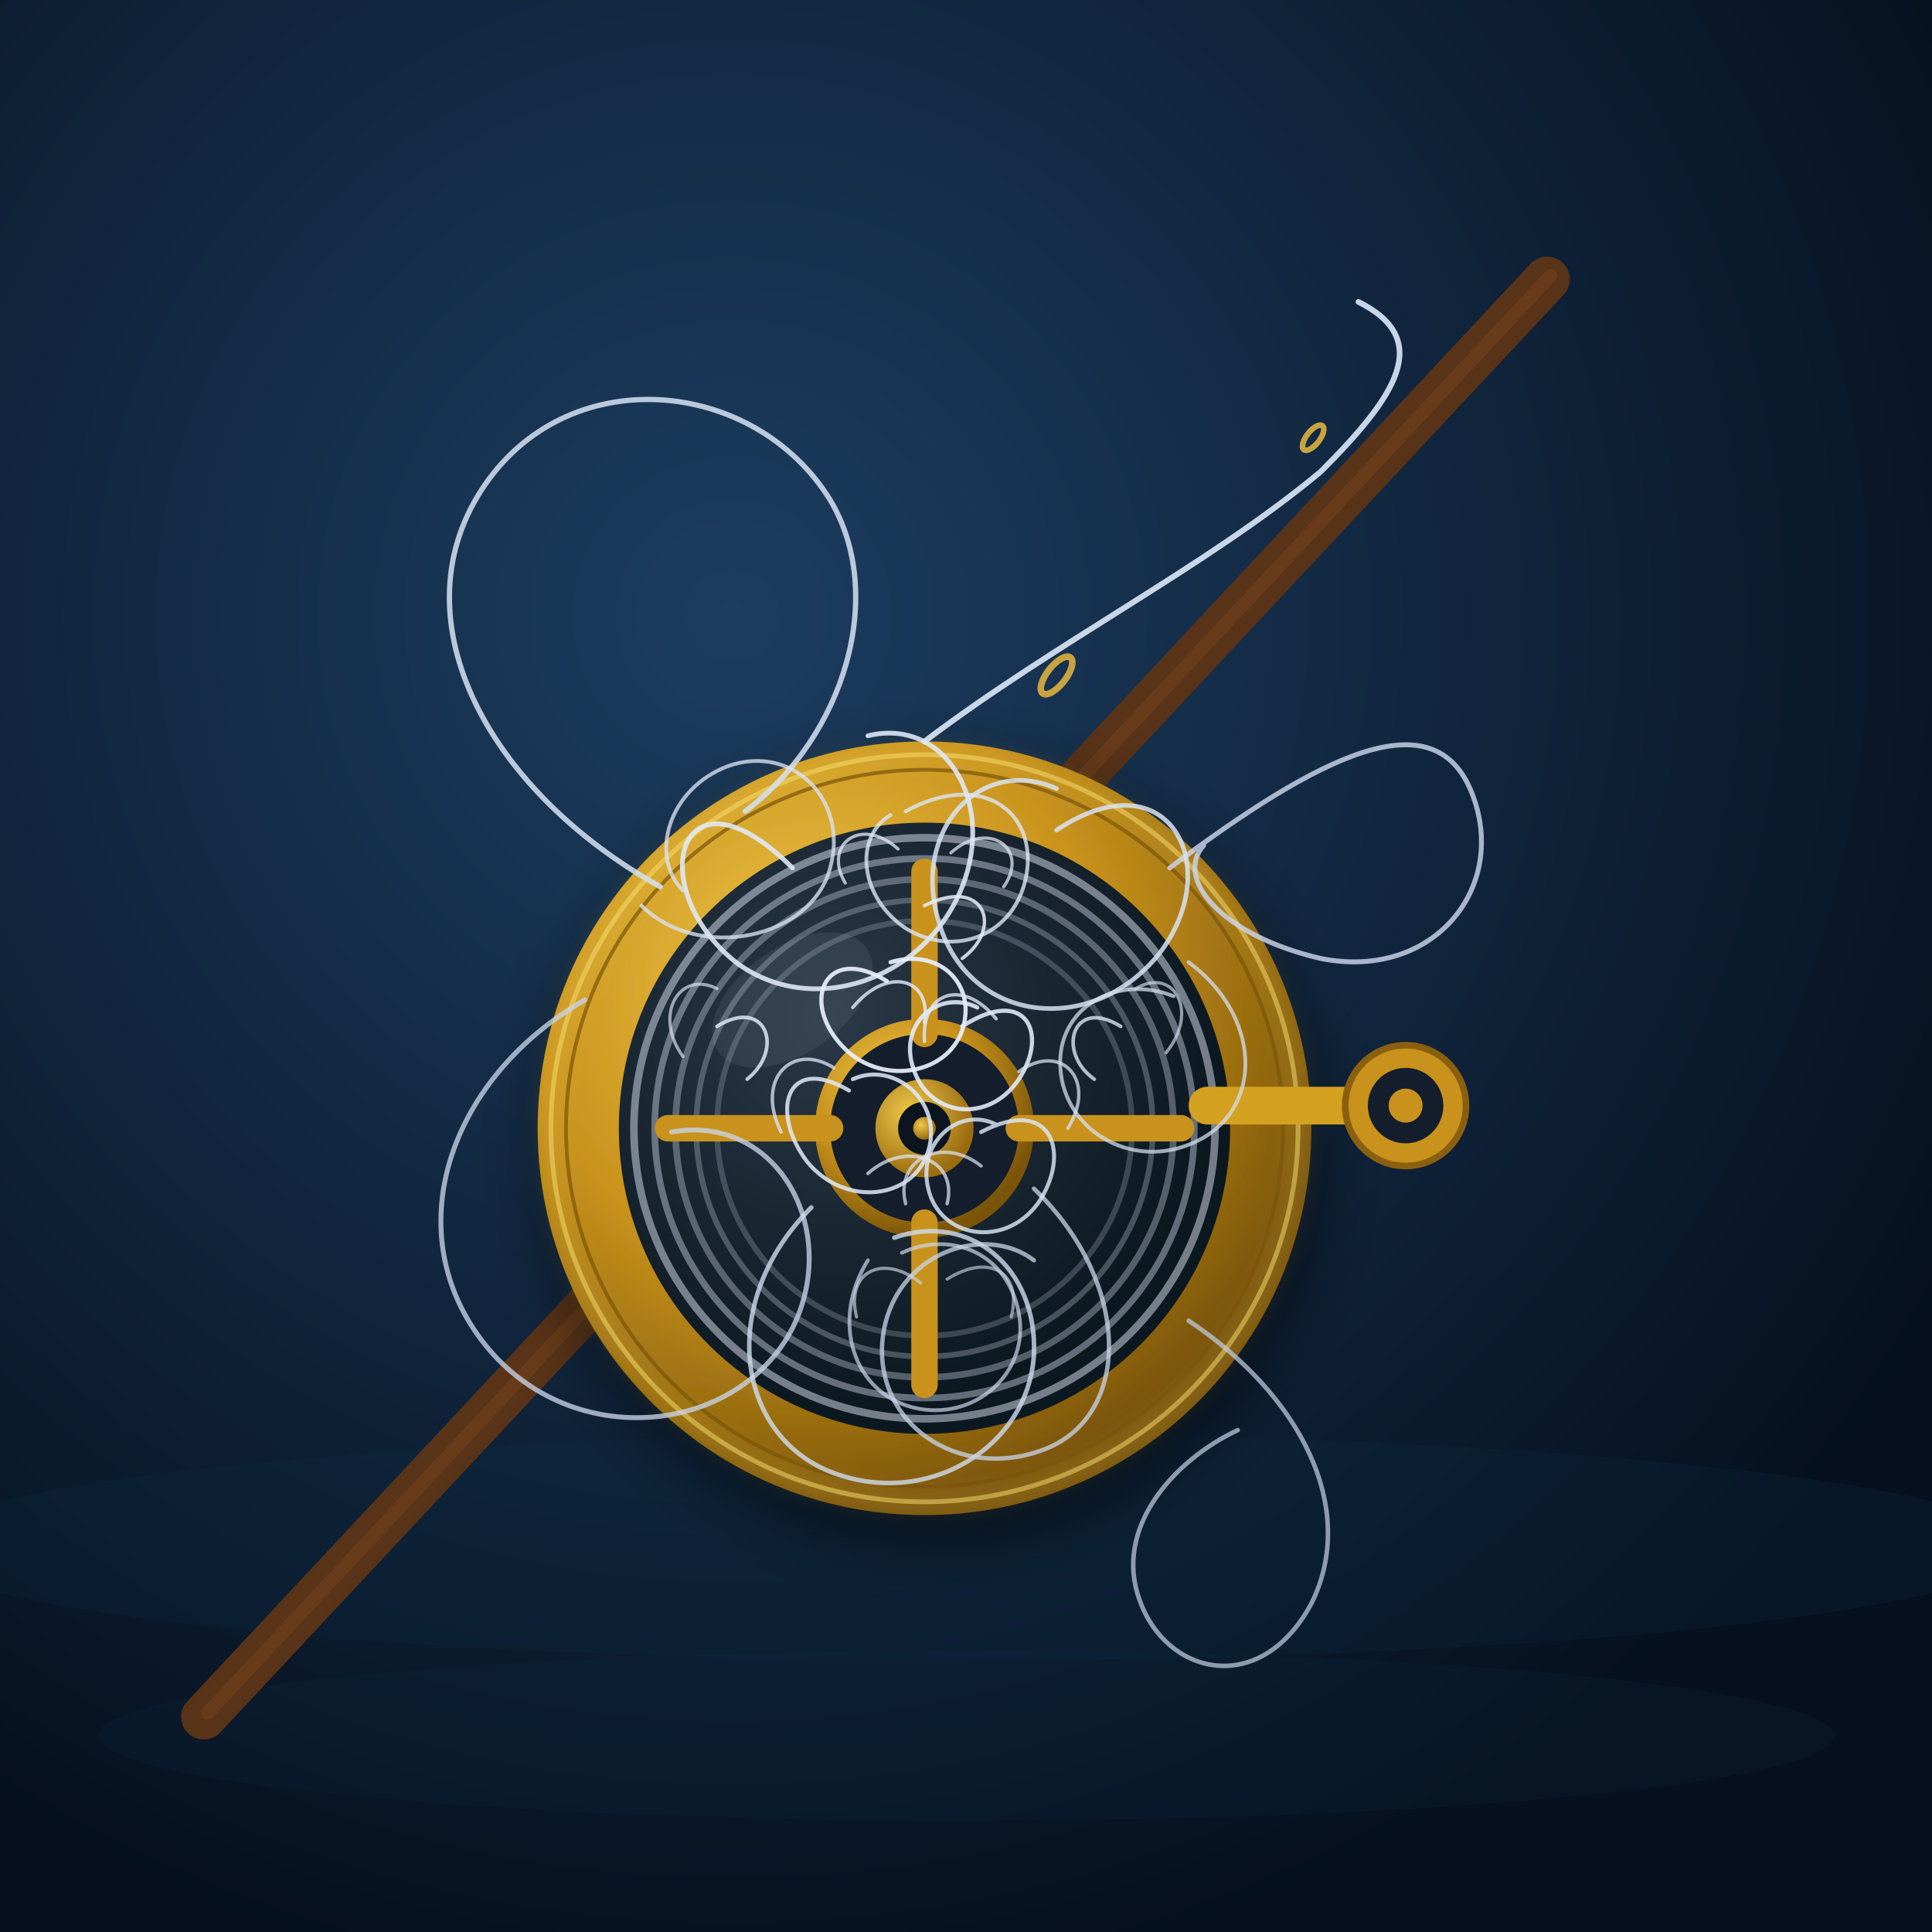
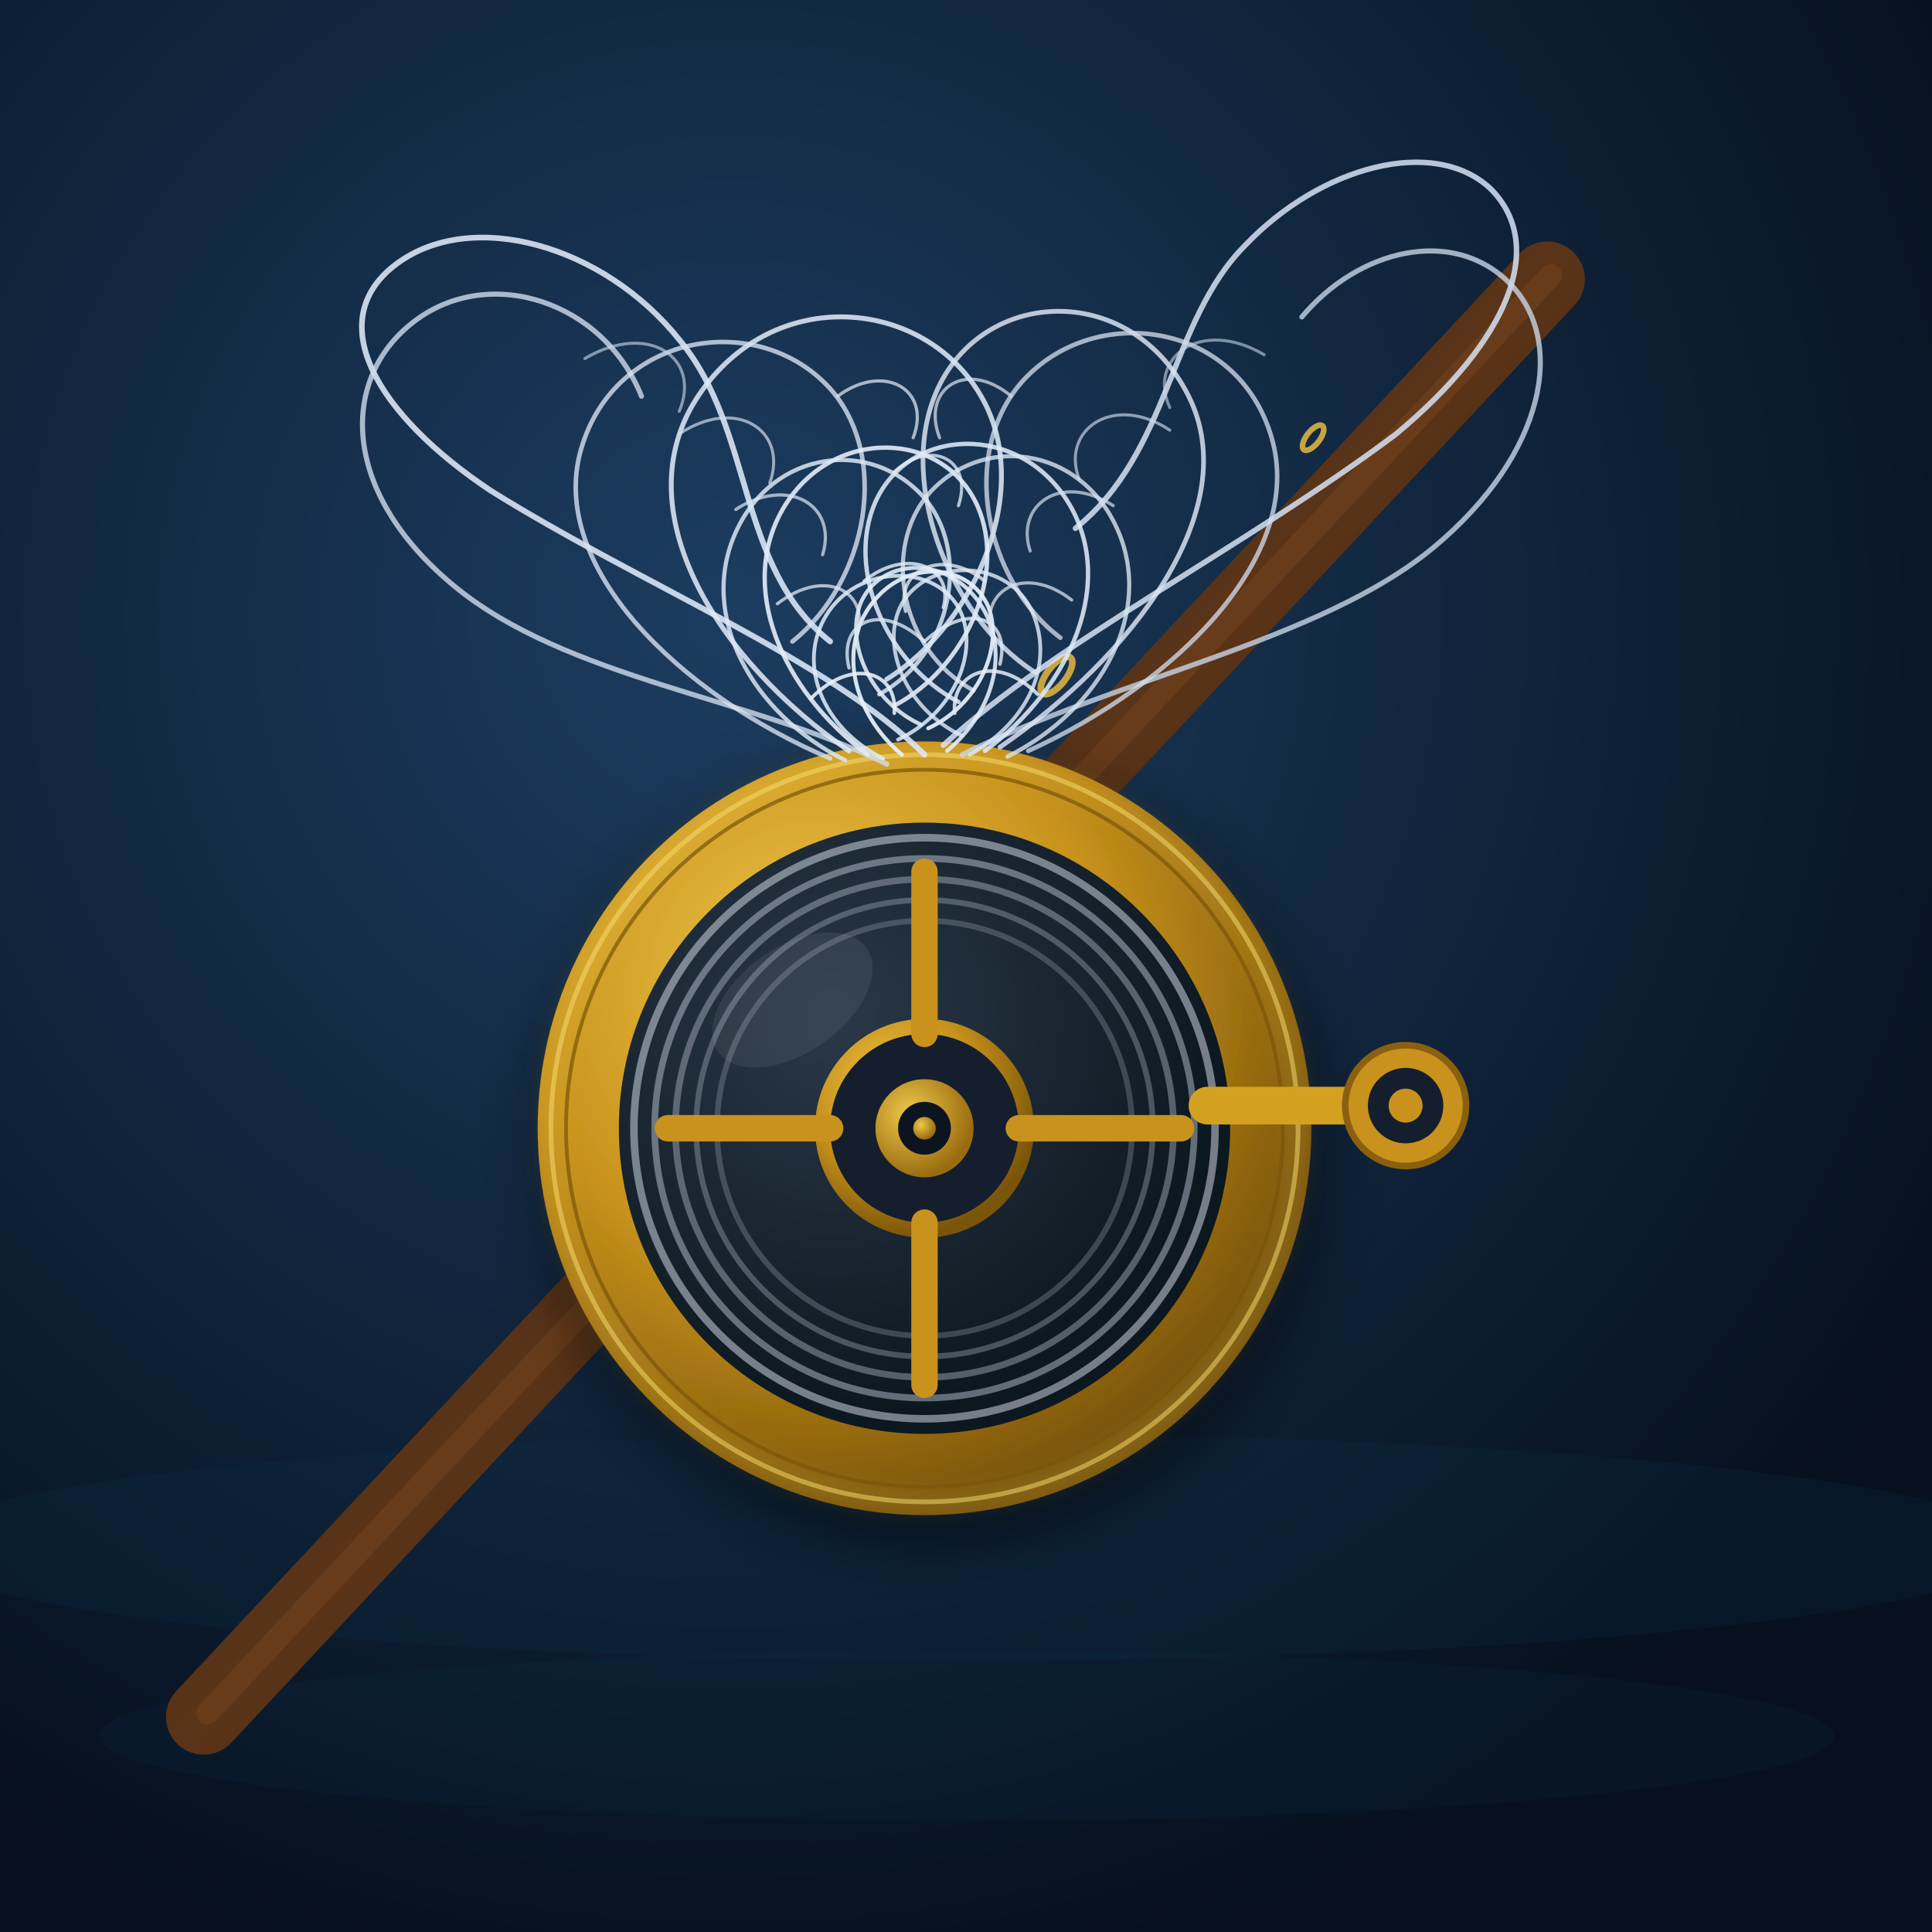
<svg xmlns="http://www.w3.org/2000/svg" viewBox="0 0 1024 1024">
  <defs>
    <radialGradient id="bg" cx="38%" cy="32%" r="72%">
      <stop offset="0%" stop-color="#1c3d60" />
      <stop offset="100%" stop-color="#06101e" />
    </radialGradient>
    <radialGradient id="reelBody" cx="36%" cy="32%" r="68%">
      <stop offset="0%" stop-color="#f0c84a" />
      <stop offset="55%" stop-color="#c8921c" />
      <stop offset="100%" stop-color="#7a5408" />
    </radialGradient>
    <radialGradient id="spoolFill" cx="35%" cy="32%" r="65%">
      <stop offset="0%" stop-color="#2a3848" />
      <stop offset="100%" stop-color="#0c1820" />
    </radialGradient>
    <radialGradient id="hub" cx="35%" cy="35%" r="65%">
      <stop offset="0%" stop-color="#f0c84a" />
      <stop offset="100%" stop-color="#9a6c10" />
    </radialGradient>
    <linearGradient id="rodGrad" x1="0%" y1="0%" x2="100%" y2="100%">
      <stop offset="0%" stop-color="#3c2010" />
      <stop offset="50%" stop-color="#5a3418" />
      <stop offset="100%" stop-color="#1a0c04" />
    </linearGradient>
    <filter id="reelShadow" x="-15%" y="-15%" width="130%" height="130%">
      <feDropShadow dx="4" dy="12" stdDeviation="18" flood-color="#000" flood-opacity="0.6" />
    </filter>
    <filter id="rimGlow" x="-5%" y="-5%" width="110%" height="110%">
      <feGaussianBlur stdDeviation="6" result="blur" />
      <feMerge>
        <feMergeNode in="blur" />
        <feMergeNode in="SourceGraphic" />
      </feMerge>
    </filter>
  </defs>
  <rect width="1024" height="1024" fill="url(#bg)" />
  <ellipse cx="512" cy="820" rx="560" ry="60" fill="#0d2a42" opacity="0.25" />
  <ellipse cx="512" cy="920" rx="460" ry="45" fill="#0d2a42" opacity="0.18" />
-   <line x1="108" y1="910" x2="820" y2="148" stroke="url(#rodGrad)" stroke-width="24" stroke-linecap="round" />
-   <line x1="110" y1="908" x2="822" y2="146" stroke="#7a4420" stroke-width="7" stroke-linecap="round" opacity="0.45" />
+   <line x1="108" y1="910" x2="820" y2="148" stroke="url(#rodGrad)" stroke-width="40" stroke-linecap="round" />
+   <line x1="110" y1="908" x2="822" y2="146" stroke="#7a4420" stroke-width="12" stroke-linecap="round" opacity="0.45" />
  <g transform="translate(340,572) rotate(-52)">
    <ellipse rx="16" ry="7" fill="none" stroke="#c8a440" stroke-width="4" />
  </g>
  <g transform="translate(560,358) rotate(-52)">
    <ellipse rx="12" ry="5" fill="none" stroke="#c8a440" stroke-width="3.5" />
  </g>
  <g transform="translate(696,232) rotate(-52)">
    <ellipse rx="8" ry="3.5" fill="none" stroke="#c8a440" stroke-width="3" />
  </g>
  <rect x="408" y="540" width="150" height="44" rx="10" fill="#b07c18" transform="rotate(-52,483,562)" />
  <circle cx="490" cy="598" r="205" fill="url(#reelBody)" filter="url(#reelShadow)" />
  <circle cx="490" cy="598" r="198" fill="none" stroke="#f8e070" stroke-width="2.5" opacity="0.55" filter="url(#rimGlow)" />
  <circle cx="490" cy="598" r="190" fill="none" stroke="#7a5408" stroke-width="2" opacity="0.7" />
  <circle cx="490" cy="598" r="162" fill="url(#spoolFill)" />
  <circle cx="490" cy="598" r="154" fill="none" stroke="#d4dcea" stroke-width="4" opacity="0.52" />
  <circle cx="490" cy="598" r="143" fill="none" stroke="#cad2e2" stroke-width="3.5" opacity="0.46" />
  <circle cx="490" cy="598" r="132" fill="none" stroke="#c0c8d8" stroke-width="3.5" opacity="0.40" />
  <circle cx="490" cy="598" r="121" fill="none" stroke="#b8c0d0" stroke-width="3" opacity="0.34" />
  <circle cx="490" cy="598" r="110" fill="none" stroke="#b0b8c8" stroke-width="3" opacity="0.28" />
  <circle cx="490" cy="598" r="58" fill="url(#reelBody)" />
  <circle cx="490" cy="598" r="50" fill="#141e2c" />
  <line x1="490" y1="548" x2="490" y2="462" stroke="#c8921c" stroke-width="14" stroke-linecap="round" />
  <line x1="490" y1="648" x2="490" y2="734" stroke="#c8921c" stroke-width="14" stroke-linecap="round" />
  <line x1="440" y1="598" x2="354" y2="598" stroke="#c8921c" stroke-width="14" stroke-linecap="round" />
  <line x1="540" y1="598" x2="626" y2="598" stroke="#c8921c" stroke-width="14" stroke-linecap="round" />
  <circle cx="490" cy="598" r="26" fill="url(#hub)" />
  <circle cx="490" cy="598" r="14" fill="#0c1420" />
  <circle cx="490" cy="598" r="6" fill="url(#hub)" />
  <rect x="630" y="576" width="110" height="20" rx="10" fill="#d4a020" />
  <circle cx="745" cy="586" r="32" fill="#c8921c" stroke="#8a6010" stroke-width="3.5" />
  <circle cx="745" cy="586" r="20" fill="#141e2c" />
  <circle cx="745" cy="586" r="9" fill="#c8921c" />
  <ellipse cx="420" cy="530" rx="48" ry="28" fill="white" opacity="0.07" transform="rotate(-35,420,530)" />
-   <path d="M 490 393 C 560 340 640 300 700 250 C 740 210 760 180 720 160" fill="none" stroke="#dce8f8" stroke-width="3" stroke-linecap="round" opacity="0.90" />
-   <path d="M 350 470 C 260 420 210 330 255 260 C 300 190 400 200 440 265 C 470 315 448 390 395 430" fill="none" stroke="#d4e0f0" stroke-width="2.8" stroke-linecap="round" opacity="0.86" />
-   <path d="M 620 460 C 700 400 760 370 780 420 C 800 470 760 520 700 508 C 648 496 622 466 638 448" fill="none" stroke="#ccd6ea" stroke-width="2.6" stroke-linecap="round" opacity="0.82" />
-   <path d="M 310 530 C 240 570 210 650 255 710 C 300 770 390 762 420 704 C 446 652 412 590 356 600" fill="none" stroke="#c8d4e8" stroke-width="2.6" stroke-linecap="round" opacity="0.78" />
-   <path d="M 630 700 C 690 740 720 800 695 850 C 668 900 618 888 604 848 C 590 810 622 774 656 758" fill="none" stroke="#c0cce0" stroke-width="2.4" stroke-linecap="round" opacity="0.72" />
-   <path d="M 420 460 C 360 400 340 470 390 510 C 430 540 490 520 510 470 C 528 424 500 380 460 390" fill="none" stroke="#e0eaf8" stroke-width="2.5" stroke-linecap="round" opacity="0.88" />
-   <path d="M 560 440 C 620 400 650 460 614 506 C 578 550 514 542 498 490 C 482 440 520 400 560 418" fill="none" stroke="#d8e4f4" stroke-width="2.4" stroke-linecap="round" opacity="0.84" />
-   <path d="M 430 640 C 380 690 390 760 440 780 C 490 800 545 768 548 718 C 550 672 514 642 474 656" fill="none" stroke="#d0dced" stroke-width="2.4" stroke-linecap="round" opacity="0.80" />
-   <path d="M 548 630 C 600 680 600 750 554 768 C 508 786 462 754 468 708 C 474 664 522 648 548 668" fill="none" stroke="#c8d4e6" stroke-width="2.3" stroke-linecap="round" opacity="0.76" />
-   <path d="M 470 520 C 438 500 424 530 446 554 C 466 576 502 570 510 546 C 518 522 498 502 472 510" fill="none" stroke="#e8f0fc" stroke-width="2.2" stroke-linecap="round" opacity="0.92" />
-   <path d="M 510 544 C 544 522 556 548 540 572 C 524 596 492 592 484 566 C 476 542 498 524 518 534" fill="none" stroke="#e4ecfa" stroke-width="2.2" stroke-linecap="round" opacity="0.88" />
-   <path d="M 450 578 C 416 558 408 590 428 616 C 448 640 484 636 492 610 C 500 584 474 562 452 572" fill="none" stroke="#e0eaf8" stroke-width="2.1" stroke-linecap="round" opacity="0.85" />
-   <path d="M 520 600 C 558 580 568 612 550 638 C 532 662 498 656 492 630 C 486 606 508 586 528 596" fill="none" stroke="#dce8f6" stroke-width="2.1" stroke-linecap="round" opacity="0.82" />
-   <path d="M 340 480 C 370 510 430 498 440 460 C 450 424 420 394 386 406 C 354 418 344 454 362 472" fill="none" stroke="#d8e2f2" stroke-width="2" stroke-linecap="round" opacity="0.78" />
-   <path d="M 630 510 C 668 538 670 586 636 604 C 602 622 564 600 562 566 C 560 534 592 516 622 528" fill="none" stroke="#d4deee" stroke-width="2" stroke-linecap="round" opacity="0.74" />
-   <path d="M 480 430 C 520 408 550 430 544 464 C 538 496 506 508 480 492 C 456 476 452 444 472 432" fill="none" stroke="#dce6f4" stroke-width="2" stroke-linecap="round" opacity="0.80" />
-   <path d="M 460 668 C 440 700 452 738 484 746 C 516 754 546 728 540 696 C 534 664 504 652 478 664" fill="none" stroke="#ccd6e8" stroke-width="2" stroke-linecap="round" opacity="0.70" />
-   <path d="M 380 544 C 406 528 416 556 396 572" fill="none" stroke="#e4ecfa" stroke-width="1.9" stroke-linecap="round" opacity="0.82" />
-   <path d="M 594 544 C 568 528 560 558 580 572" fill="none" stroke="#e0eaf8" stroke-width="1.9" stroke-linecap="round" opacity="0.78" />
-   <path d="M 490 480 C 522 464 532 492 510 508" fill="none" stroke="#e8f0fc" stroke-width="1.8" stroke-linecap="round" opacity="0.85" />
-   <path d="M 452 534 C 470 512 494 518 490 542" fill="none" stroke="#e4ecfa" stroke-width="1.8" stroke-linecap="round" opacity="0.80" />
-   <path d="M 528 540 C 510 518 488 526 490 552" fill="none" stroke="#e0e8f8" stroke-width="1.8" stroke-linecap="round" opacity="0.78" />
-   <path d="M 460 622 C 480 604 508 614 502 638" fill="none" stroke="#dce4f2" stroke-width="1.8" stroke-linecap="round" opacity="0.74" />
-   <path d="M 520 618 C 500 602 474 614 480 638" fill="none" stroke="#d8e0ee" stroke-width="1.8" stroke-linecap="round" opacity="0.72" />
-   <path d="M 414 600 C 400 572 420 552 442 566" fill="none" stroke="#dce6f4" stroke-width="1.8" stroke-linecap="round" opacity="0.76" />
-   <path d="M 566 598 C 582 572 562 552 540 568" fill="none" stroke="#d8e2f0" stroke-width="1.8" stroke-linecap="round" opacity="0.74" />
-   <path d="M 476 450 C 456 432 436 448 448 468" fill="none" stroke="#e0eaf8" stroke-width="1.7" stroke-linecap="round" opacity="0.76" />
-   <path d="M 504 452 C 524 434 546 450 532 470" fill="none" stroke="#dce8f6" stroke-width="1.7" stroke-linecap="round" opacity="0.74" />
-   <path d="M 362 560 C 346 538 360 514 380 524" fill="none" stroke="#d8e2f0" stroke-width="1.7" stroke-linecap="round" opacity="0.68" />
-   <path d="M 618 558 C 636 536 622 512 602 524" fill="none" stroke="#d4deeC" stroke-width="1.7" stroke-linecap="round" opacity="0.66" />
-   <path d="M 488 680 C 468 664 448 674 454 698" fill="none" stroke="#ccd6e6" stroke-width="1.7" stroke-linecap="round" opacity="0.66" />
-   <path d="M 502 678 C 524 664 542 674 536 698" fill="none" stroke="#c8d2e2" stroke-width="1.7" stroke-linecap="round" opacity="0.64" />
+   <path d="M 490 400 C 440 350 340 310 260 260 C 200 220 170 170 210 140 C 250 110 320 130 360 180 C 400 228 390 300 440 340" fill="none" stroke="#dce8f8" stroke-width="3" stroke-linecap="round" opacity="0.88" />
+   <path d="M 500 395 C 560 340 660 290 740 230 C 800 180 820 130 790 100 C 760 72 700 88 660 130 C 620 170 620 240 570 280" fill="none" stroke="#d8e4f6" stroke-width="2.9" stroke-linecap="round" opacity="0.84" />
+   <path d="M 470 405 C 400 370 300 360 240 310 C 180 260 180 200 220 170 C 260 140 320 160 340 210" fill="none" stroke="#d0dced" stroke-width="2.7" stroke-linecap="round" opacity="0.80" />
+   <path d="M 510 400 C 590 360 700 340 760 290 C 820 240 830 180 800 150 C 770 120 720 132 690 168" fill="none" stroke="#ccd8ea" stroke-width="2.7" stroke-linecap="round" opacity="0.78" />
+   <path d="M 450 398 C 380 350 330 270 370 210 C 410 150 490 158 520 210 C 548 258 518 330 470 360" fill="none" stroke="#e0eaf8" stroke-width="2.6" stroke-linecap="round" opacity="0.86" />
+   <path d="M 530 396 C 600 348 660 270 630 210 C 600 150 524 152 498 204 C 474 252 502 326 548 356" fill="none" stroke="#dce6f4" stroke-width="2.5" stroke-linecap="round" opacity="0.83" />
+   <path d="M 440 402 C 360 368 290 300 308 238 C 326 176 402 164 440 206 C 472 242 460 308 420 340" fill="none" stroke="#d8e2f2" stroke-width="2.4" stroke-linecap="round" opacity="0.79" />
+   <path d="M 545 398 C 624 362 692 294 674 232 C 656 170 580 160 542 202 C 508 240 522 308 562 338" fill="none" stroke="#d4deee" stroke-width="2.4" stroke-linecap="round" opacity="0.76" />
+   <path d="M 460 400 C 414 366 390 310 416 268 C 442 226 500 228 518 268 C 534 304 512 354 474 374" fill="none" stroke="#e4ecfa" stroke-width="2.3" stroke-linecap="round" opacity="0.90" />
+   <path d="M 522 398 C 568 364 592 308 566 266 C 540 224 482 226 464 266 C 448 302 470 352 508 372" fill="none" stroke="#e0eaf8" stroke-width="2.3" stroke-linecap="round" opacity="0.87" />
+   <path d="M 448 403 C 398 378 370 326 390 282 C 410 238 462 232 490 264 C 514 292 506 346 466 368" fill="none" stroke="#dce8f6" stroke-width="2.2" stroke-linecap="round" opacity="0.84" />
+   <path d="M 534 401 C 584 376 612 324 592 280 C 572 236 520 230 492 262 C 468 290 476 344 516 366" fill="none" stroke="#d8e4f2" stroke-width="2.2" stroke-linecap="round" opacity="0.81" />
+   <path d="M 478 400 C 452 378 444 344 462 320 C 480 296 514 298 524 322 C 532 344 518 374 492 386" fill="none" stroke="#e8f2fc" stroke-width="2.1" stroke-linecap="round" opacity="0.92" />
+   <path d="M 502 398 C 528 376 536 342 518 318 C 500 294 466 296 456 320 C 448 342 462 372 488 384" fill="none" stroke="#e4eefa" stroke-width="2.1" stroke-linecap="round" opacity="0.89" />
+   <path d="M 468 402 C 436 386 422 352 438 326 C 454 300 494 298 508 322 C 520 344 506 378 476 392" fill="none" stroke="#e0ecf8" stroke-width="2" stroke-linecap="round" opacity="0.86" />
+   <path d="M 514 400 C 546 382 560 350 546 322 C 532 296 492 296 478 320 C 466 342 480 376 510 390" fill="none" stroke="#dce8f6" stroke-width="2" stroke-linecap="round" opacity="0.83" />
+   <path d="M 430 370 C 452 348 476 356 474 378" fill="none" stroke="#e8f2fc" stroke-width="1.9" stroke-linecap="round" opacity="0.88" />
+   <path d="M 550 368 C 528 346 504 356 506 378" fill="none" stroke="#e4eef8" stroke-width="1.9" stroke-linecap="round" opacity="0.85" />
+   <path d="M 490 340 C 514 318 536 328 530 352" fill="none" stroke="#e0eaf6" stroke-width="1.8" stroke-linecap="round" opacity="0.82" />
+   <path d="M 490 340 C 466 318 444 330 450 354" fill="none" stroke="#dce6f4" stroke-width="1.8" stroke-linecap="round" opacity="0.80" />
+   <path d="M 458 308 C 480 290 506 300 500 322" fill="none" stroke="#e4eef8" stroke-width="1.8" stroke-linecap="round" opacity="0.82" />
+   <path d="M 522 308 C 500 290 474 302 480 324" fill="none" stroke="#e0eaf6" stroke-width="1.8" stroke-linecap="round" opacity="0.80" />
+   <path d="M 412 320 C 438 300 462 314 454 338" fill="none" stroke="#dce6f2" stroke-width="1.7" stroke-linecap="round" opacity="0.76" />
+   <path d="M 568 318 C 542 298 518 314 526 338" fill="none" stroke="#d8e2f0" stroke-width="1.7" stroke-linecap="round" opacity="0.74" />
+   <path d="M 390 270 C 418 252 444 268 436 294" fill="none" stroke="#d8e4f2" stroke-width="1.7" stroke-linecap="round" opacity="0.72" />
+   <path d="M 590 268 C 562 250 538 268 546 292" fill="none" stroke="#d4e0ee" stroke-width="1.7" stroke-linecap="round" opacity="0.70" />
+   <path d="M 360 230 C 390 210 418 228 408 256" fill="none" stroke="#d4dff0" stroke-width="1.6" stroke-linecap="round" opacity="0.68" />
+   <path d="M 620 228 C 590 208 562 228 572 254" fill="none" stroke="#d0dbec" stroke-width="1.6" stroke-linecap="round" opacity="0.66" />
+   <path d="M 310 190 C 344 170 372 190 360 218" fill="none" stroke="#ccd8e8" stroke-width="1.6" stroke-linecap="round" opacity="0.62" />
+   <path d="M 670 188 C 636 168 608 190 620 216" fill="none" stroke="#c8d4e4" stroke-width="1.6" stroke-linecap="round" opacity="0.60" />
+   <path d="M 474 250 C 494 232 516 244 508 268" fill="none" stroke="#e0eaf6" stroke-width="1.7" stroke-linecap="round" opacity="0.78" />
+   <path d="M 444 210 C 468 192 494 206 484 232" fill="none" stroke="#dce6f2" stroke-width="1.7" stroke-linecap="round" opacity="0.74" />
+   <path d="M 536 210 C 512 190 488 206 498 232" fill="none" stroke="#d8e2f0" stroke-width="1.7" stroke-linecap="round" opacity="0.72" />
</svg>
